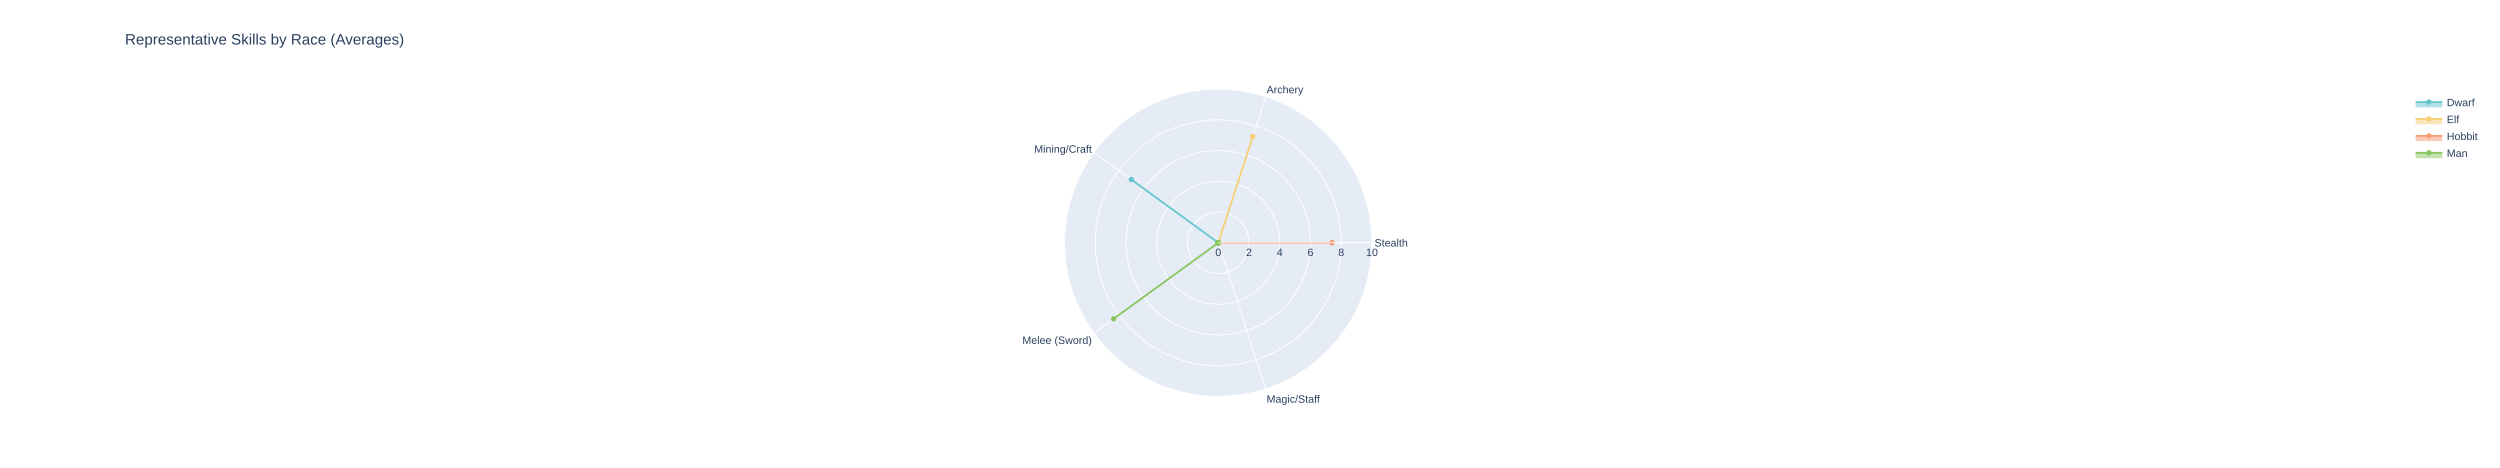
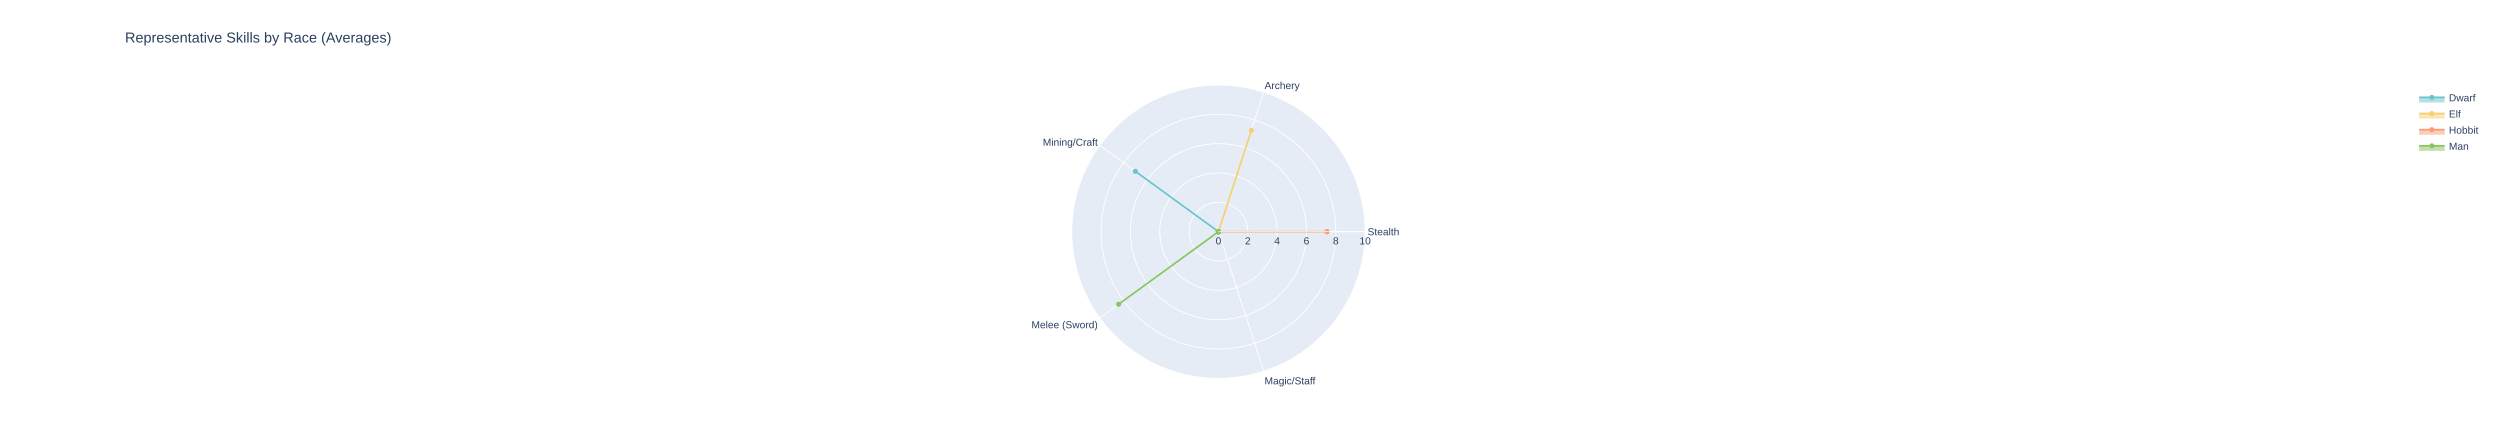
- <svg xmlns="http://www.w3.org/2000/svg" class="main-svg" width="2806.23" height="525" style="" viewBox="0 0 2806.23 525">
-   <rect x="0" y="0" width="2806.23" height="525" style="fill: rgb(255, 255, 255); fill-opacity: 1;" />
-   <defs id="defs-0b88cf">
+ <svg xmlns="http://www.w3.org/2000/svg" class="main-svg" width="2940.23" height="525" style="" viewBox="0 0 2940.23 525">
+   <rect x="0" y="0" width="2940.23" height="525" style="fill: rgb(255, 255, 255); fill-opacity: 1;" />
+   <defs id="defs-114c50">
    <g class="clips">
-       <clipPath id="clip0b88cfpolar-for-traces">
+       <clipPath id="clip114c50polar-for-traces">
        <path d="M172.5,0A172.5,172.5 0,1,0 -172.5,-2.112515728529184e-14A172.5,172.5 0,1,0 172.5,4.225031457058368e-14Z" transform="translate(172.5,172.5)" />
      </clipPath>
    </g>
    <g class="gradients" />
    <g class="patterns" />
  </defs>
  <g class="bglayer" />
  <g class="layer-below">
    <g class="imagelayer" />
    <g class="shapelayer" />
  </g>
  <g class="cartesianlayer" />
  <g class="polarlayer">
    <g class="polar">
      <g class="polarsublayer draglayer" />
      <g class="polarsublayer plotbg">
-         <path d="M172.5,0A172.5,172.5 0,1,0 -172.5,-2.112515728529184e-14A172.5,172.5 0,1,0 172.5,4.225031457058368e-14Z" transform="translate(1367.5,272.5)" style="fill: rgb(229, 236, 246); fill-opacity: 1;" />
+         <path d="M172.5,0A172.5,172.5 0,1,0 -172.5,-2.112515728529184e-14A172.5,172.5 0,1,0 172.5,4.225031457058368e-14Z" transform="translate(1433,272.5)" style="fill: rgb(229, 236, 246); fill-opacity: 1;" />
      </g>
      <g class="polarsublayer backplot">
        <g class="maplayer" />
      </g>
      <g class="polarsublayer angular-grid" style="fill: none;">
-         <path class="angularaxisgrid" d="M1367.5,272.5L1540,272.5" style="stroke: rgb(255, 255, 255); stroke-opacity: 1; stroke-width: 1px;" />
-         <path class="angularaxisgrid" d="M1367.5,272.5L1420.805,108.443" style="stroke: rgb(255, 255, 255); stroke-opacity: 1; stroke-width: 1px;" />
-         <path class="angularaxisgrid" d="M1367.5,272.5L1227.945,171.107" style="stroke: rgb(255, 255, 255); stroke-opacity: 1; stroke-width: 1px;" />
-         <path class="angularaxisgrid" d="M1367.5,272.5L1227.945,373.893" style="stroke: rgb(255, 255, 255); stroke-opacity: 1; stroke-width: 1px;" />
-         <path class="angularaxisgrid" d="M1367.5,272.5L1420.805,436.557" style="stroke: rgb(255, 255, 255); stroke-opacity: 1; stroke-width: 1px;" />
-       </g>
-       <g class="polarsublayer radial-grid" style="fill: none;" transform="translate(1367.5,272.5)">
+         <path class="angularaxisgrid" d="M1433,272.5L1605.5,272.5" style="stroke: rgb(255, 255, 255); stroke-opacity: 1; stroke-width: 1px;" />
+         <path class="angularaxisgrid" d="M1433,272.5L1486.305,108.443" style="stroke: rgb(255, 255, 255); stroke-opacity: 1; stroke-width: 1px;" />
+         <path class="angularaxisgrid" d="M1433,272.5L1293.445,171.107" style="stroke: rgb(255, 255, 255); stroke-opacity: 1; stroke-width: 1px;" />
+         <path class="angularaxisgrid" d="M1433,272.5L1293.445,373.893" style="stroke: rgb(255, 255, 255); stroke-opacity: 1; stroke-width: 1px;" />
+         <path class="angularaxisgrid" d="M1433,272.5L1486.305,436.557" style="stroke: rgb(255, 255, 255); stroke-opacity: 1; stroke-width: 1px;" />
+       </g>
+       <g class="polarsublayer radial-grid" style="fill: none;" transform="translate(1433,272.5)">
        <path class="xgrid" d="M34.5,0A34.5,34.5 0,1,0 -34.5,-4.225031457058369e-15A34.5,34.5 0,1,0 34.5,8.450062914116738e-15Z" style="stroke: rgb(255, 255, 255); stroke-opacity: 1; stroke-width: 1px;" />
        <path class="xgrid" d="M69,0A69,69 0,1,0 -69,-8.450062914116738e-15A69,69 0,1,0 69,1.6900125828233476e-14Z" style="stroke: rgb(255, 255, 255); stroke-opacity: 1; stroke-width: 1px;" />
        <path class="xgrid" d="M103.5,0A103.5,103.5 0,1,0 -103.5,-1.2675094371175105e-14A103.5,103.5 0,1,0 103.5,2.535018874235021e-14Z" style="stroke: rgb(255, 255, 255); stroke-opacity: 1; stroke-width: 1px;" />
        <path class="xgrid" d="M138,0A138,138 0,1,0 -138,-1.6900125828233476e-14A138,138 0,1,0 138,3.380025165646695e-14Z" style="stroke: rgb(255, 255, 255); stroke-opacity: 1; stroke-width: 1px;" />
      </g>
-       <g class="polarsublayer frontplot" transform="translate(1195,100)">
+       <g class="polarsublayer frontplot" transform="translate(1260.5,100)">
        <g class="barlayer" />
        <g class="scatterlayer">
-           <g class="trace scatter tracec86611" style="stroke-miterlimit: 2; opacity: 1;">
-             <g class="fills" clip-path="url(#clip0b88cfpolar-for-traces)">
+           <g class="trace scatter tracee40467" style="stroke-miterlimit: 2; opacity: 1;">
+             <g class="fills" clip-path="url(#clip114c50polar-for-traces)">
              <g>
                <path class="js-fill" d="M172.5,172.5L172.5,172.5L74.81,101.52L172.5,172.5L172.5,172.5L172.5,172.5Z" style="fill: rgb(102, 197, 204); fill-opacity: 0.5; stroke-width: 0px;" />
              </g>
            </g>
            <g class="errorbars" />
            <g class="lines">
-               <path class="js-line" style="vector-effect: none; fill: none; stroke: rgb(102, 197, 204); stroke-opacity: 1; stroke-width: 2px; opacity: 1;" d="M172.5,172.5L172.5,172.5L74.81,101.52L172.5,172.5L172.5,172.5L172.5,172.5" clip-path="url(#clip0b88cfpolar-for-traces)" />
+               <path class="js-line" style="vector-effect: none; fill: none; stroke: rgb(102, 197, 204); stroke-opacity: 1; stroke-width: 2px; opacity: 1;" d="M172.5,172.5L172.5,172.5L74.81,101.52L172.5,172.5L172.5,172.5L172.5,172.5" clip-path="url(#clip114c50polar-for-traces)" />
            </g>
            <g class="points">
              <path class="point" transform="translate(172.5,172.5)" style="opacity: 1; stroke-width: 0px; fill: rgb(102, 197, 204); fill-opacity: 1;" d="M3,0A3,3 0 1,1 0,-3A3,3 0 0,1 3,0Z" />
              <path class="point" transform="translate(172.5,172.5)" style="opacity: 1; stroke-width: 0px; fill: rgb(102, 197, 204); fill-opacity: 1;" d="M3,0A3,3 0 1,1 0,-3A3,3 0 0,1 3,0Z" />
              <path class="point" transform="translate(74.81,101.52)" style="opacity: 1; stroke-width: 0px; fill: rgb(102, 197, 204); fill-opacity: 1;" d="M3,0A3,3 0 1,1 0,-3A3,3 0 0,1 3,0Z" />
              <path class="point" transform="translate(172.5,172.5)" style="opacity: 1; stroke-width: 0px; fill: rgb(102, 197, 204); fill-opacity: 1;" d="M3,0A3,3 0 1,1 0,-3A3,3 0 0,1 3,0Z" />
              <path class="point" transform="translate(172.5,172.5)" style="opacity: 1; stroke-width: 0px; fill: rgb(102, 197, 204); fill-opacity: 1;" d="M3,0A3,3 0 1,1 0,-3A3,3 0 0,1 3,0Z" />
              <path class="point" transform="translate(172.5,172.5)" style="opacity: 1; stroke-width: 0px; fill: rgb(102, 197, 204); fill-opacity: 1;" d="M3,0A3,3 0 1,1 0,-3A3,3 0 0,1 3,0Z" />
            </g>
            <g class="text" />
          </g>
-           <g class="trace scatter tracefcc6d0" style="stroke-miterlimit: 2; opacity: 1;">
-             <g class="fills" clip-path="url(#clip0b88cfpolar-for-traces)">
+           <g class="trace scatter tracecb444e" style="stroke-miterlimit: 2; opacity: 1;">
+             <g class="fills" clip-path="url(#clip114c50polar-for-traces)">
              <g>
                <path class="js-fill" d="M172.5,172.5L211.24,53.29L172.5,172.5L172.5,172.5L172.5,172.5L172.5,172.5Z" style="fill: rgb(246, 207, 113); fill-opacity: 0.5; stroke-width: 0px;" />
              </g>
            </g>
            <g class="errorbars" />
            <g class="lines">
-               <path class="js-line" style="vector-effect: none; fill: none; stroke: rgb(246, 207, 113); stroke-opacity: 1; stroke-width: 2px; opacity: 1;" d="M172.5,172.5L211.24,53.29L172.5,172.5L172.5,172.5L172.5,172.5L172.5,172.5" clip-path="url(#clip0b88cfpolar-for-traces)" />
+               <path class="js-line" style="vector-effect: none; fill: none; stroke: rgb(246, 207, 113); stroke-opacity: 1; stroke-width: 2px; opacity: 1;" d="M172.5,172.5L211.24,53.29L172.5,172.5L172.5,172.5L172.5,172.5L172.5,172.5" clip-path="url(#clip114c50polar-for-traces)" />
            </g>
            <g class="points">
              <path class="point" transform="translate(172.5,172.5)" style="opacity: 1; stroke-width: 0px; fill: rgb(246, 207, 113); fill-opacity: 1;" d="M3,0A3,3 0 1,1 0,-3A3,3 0 0,1 3,0Z" />
              <path class="point" transform="translate(211.24,53.29)" style="opacity: 1; stroke-width: 0px; fill: rgb(246, 207, 113); fill-opacity: 1;" d="M3,0A3,3 0 1,1 0,-3A3,3 0 0,1 3,0Z" />
              <path class="point" transform="translate(172.5,172.5)" style="opacity: 1; stroke-width: 0px; fill: rgb(246, 207, 113); fill-opacity: 1;" d="M3,0A3,3 0 1,1 0,-3A3,3 0 0,1 3,0Z" />
              <path class="point" transform="translate(172.5,172.5)" style="opacity: 1; stroke-width: 0px; fill: rgb(246, 207, 113); fill-opacity: 1;" d="M3,0A3,3 0 1,1 0,-3A3,3 0 0,1 3,0Z" />
              <path class="point" transform="translate(172.5,172.5)" style="opacity: 1; stroke-width: 0px; fill: rgb(246, 207, 113); fill-opacity: 1;" d="M3,0A3,3 0 1,1 0,-3A3,3 0 0,1 3,0Z" />
              <path class="point" transform="translate(172.5,172.5)" style="opacity: 1; stroke-width: 0px; fill: rgb(246, 207, 113); fill-opacity: 1;" d="M3,0A3,3 0 1,1 0,-3A3,3 0 0,1 3,0Z" />
            </g>
            <g class="text" />
          </g>
-           <g class="trace scatter trace101b1c" style="stroke-miterlimit: 2; opacity: 1;">
-             <g class="fills" clip-path="url(#clip0b88cfpolar-for-traces)">
+           <g class="trace scatter trace66c803" style="stroke-miterlimit: 2; opacity: 1;">
+             <g class="fills" clip-path="url(#clip114c50polar-for-traces)">
              <g>
                <path class="js-fill" d="M300.15,172.5L172.5,172.5L172.5,172.5L172.5,172.5L172.5,172.5L300.15,172.5Z" style="fill: rgb(248, 156, 116); fill-opacity: 0.5; stroke-width: 0px;" />
              </g>
            </g>
            <g class="errorbars" />
            <g class="lines">
-               <path class="js-line" style="vector-effect: none; fill: none; stroke: rgb(248, 156, 116); stroke-opacity: 1; stroke-width: 2px; opacity: 1;" d="M300.15,172.5L172.5,172.5L172.5,172.5L172.5,172.5L172.5,172.5L300.15,172.5" clip-path="url(#clip0b88cfpolar-for-traces)" />
+               <path class="js-line" style="vector-effect: none; fill: none; stroke: rgb(248, 156, 116); stroke-opacity: 1; stroke-width: 2px; opacity: 1;" d="M300.15,172.5L172.5,172.5L172.5,172.5L172.5,172.5L172.5,172.5L300.15,172.5" clip-path="url(#clip114c50polar-for-traces)" />
            </g>
            <g class="points">
              <path class="point" transform="translate(300.15,172.5)" style="opacity: 1; stroke-width: 0px; fill: rgb(248, 156, 116); fill-opacity: 1;" d="M3,0A3,3 0 1,1 0,-3A3,3 0 0,1 3,0Z" />
              <path class="point" transform="translate(172.5,172.5)" style="opacity: 1; stroke-width: 0px; fill: rgb(248, 156, 116); fill-opacity: 1;" d="M3,0A3,3 0 1,1 0,-3A3,3 0 0,1 3,0Z" />
              <path class="point" transform="translate(172.5,172.5)" style="opacity: 1; stroke-width: 0px; fill: rgb(248, 156, 116); fill-opacity: 1;" d="M3,0A3,3 0 1,1 0,-3A3,3 0 0,1 3,0Z" />
              <path class="point" transform="translate(172.5,172.5)" style="opacity: 1; stroke-width: 0px; fill: rgb(248, 156, 116); fill-opacity: 1;" d="M3,0A3,3 0 1,1 0,-3A3,3 0 0,1 3,0Z" />
              <path class="point" transform="translate(172.5,172.5)" style="opacity: 1; stroke-width: 0px; fill: rgb(248, 156, 116); fill-opacity: 1;" d="M3,0A3,3 0 1,1 0,-3A3,3 0 0,1 3,0Z" />
              <path class="point" transform="translate(300.15,172.5)" style="opacity: 1; stroke-width: 0px; fill: rgb(248, 156, 116); fill-opacity: 1;" d="M3,0A3,3 0 1,1 0,-3A3,3 0 0,1 3,0Z" />
            </g>
            <g class="text" />
          </g>
-           <g class="trace scatter traced9bcd7" style="stroke-miterlimit: 2; opacity: 1;">
-             <g class="fills" clip-path="url(#clip0b88cfpolar-for-traces)">
+           <g class="trace scatter trace661e13" style="stroke-miterlimit: 2; opacity: 1;">
+             <g class="fills" clip-path="url(#clip114c50polar-for-traces)">
              <g>
                <path class="js-fill" d="M172.5,172.5L172.5,172.5L172.5,172.5L55.04,257.84L172.5,172.5L172.5,172.5Z" style="fill: rgb(135, 197, 95); fill-opacity: 0.5; stroke-width: 0px;" />
              </g>
            </g>
            <g class="errorbars" />
            <g class="lines">
-               <path class="js-line" style="vector-effect: none; fill: none; stroke: rgb(135, 197, 95); stroke-opacity: 1; stroke-width: 2px; opacity: 1;" d="M172.5,172.5L172.5,172.5L172.5,172.5L55.04,257.84L172.5,172.5L172.5,172.5" clip-path="url(#clip0b88cfpolar-for-traces)" />
+               <path class="js-line" style="vector-effect: none; fill: none; stroke: rgb(135, 197, 95); stroke-opacity: 1; stroke-width: 2px; opacity: 1;" d="M172.5,172.5L172.5,172.5L172.5,172.5L55.04,257.84L172.5,172.5L172.5,172.5" clip-path="url(#clip114c50polar-for-traces)" />
            </g>
            <g class="points">
              <path class="point" transform="translate(172.5,172.5)" style="opacity: 1; stroke-width: 0px; fill: rgb(135, 197, 95); fill-opacity: 1;" d="M3,0A3,3 0 1,1 0,-3A3,3 0 0,1 3,0Z" />
              <path class="point" transform="translate(172.5,172.5)" style="opacity: 1; stroke-width: 0px; fill: rgb(135, 197, 95); fill-opacity: 1;" d="M3,0A3,3 0 1,1 0,-3A3,3 0 0,1 3,0Z" />
              <path class="point" transform="translate(172.5,172.5)" style="opacity: 1; stroke-width: 0px; fill: rgb(135, 197, 95); fill-opacity: 1;" d="M3,0A3,3 0 1,1 0,-3A3,3 0 0,1 3,0Z" />
              <path class="point" transform="translate(55.04,257.84)" style="opacity: 1; stroke-width: 0px; fill: rgb(135, 197, 95); fill-opacity: 1;" d="M3,0A3,3 0 1,1 0,-3A3,3 0 0,1 3,0Z" />
              <path class="point" transform="translate(172.5,172.5)" style="opacity: 1; stroke-width: 0px; fill: rgb(135, 197, 95); fill-opacity: 1;" d="M3,0A3,3 0 1,1 0,-3A3,3 0 0,1 3,0Z" />
              <path class="point" transform="translate(172.5,172.5)" style="opacity: 1; stroke-width: 0px; fill: rgb(135, 197, 95); fill-opacity: 1;" d="M3,0A3,3 0 1,1 0,-3A3,3 0 0,1 3,0Z" />
            </g>
            <g class="text" />
          </g>
        </g>
      </g>
      <g class="polarsublayer angular-line">
-         <path style="fill: none; stroke: rgb(255, 255, 255); stroke-opacity: 1;" d="M172.5,0A172.5,172.5 0,1,0 -172.5,-2.112515728529184e-14A172.5,172.5 0,1,0 172.5,4.225031457058368e-14Z" transform="translate(1367.5,272.5)" stroke-width="1" />
+         <path style="fill: none; stroke: rgb(255, 255, 255); stroke-opacity: 1;" d="M172.5,0A172.5,172.5 0,1,0 -172.5,-2.112515728529184e-14A172.5,172.5 0,1,0 172.5,4.225031457058368e-14Z" transform="translate(1433,272.5)" stroke-width="1" />
      </g>
      <g class="polarsublayer radial-line">
-         <line style="fill: none; stroke: rgb(255, 255, 255); stroke-opacity: 1;" x1="0" y1="0" x2="172.5" y2="0" transform="translate(1367.5,272.5)" stroke-width="1" />
+         <line style="fill: none; stroke: rgb(255, 255, 255); stroke-opacity: 1;" x1="0" y1="0" x2="172.5" y2="0" transform="translate(1433,272.5)" stroke-width="1" />
      </g>
      <g class="polarsublayer angular-axis">
        <g class="angularaxistick">
-           <text text-anchor="start" x="2.9" y="4.2" style="font-family: TOBESTRIPPEDOpen SansTOBESTRIPPED, verdana, arial, sans-serif; font-size: 12px; fill: rgb(42, 63, 95); fill-opacity: 1; white-space: pre; opacity: 1;" transform="translate(1540,272.5)">Stealth</text>
-         </g>
-         <g class="angularaxistick">
-           <text text-anchor="start" x="0.896" y="-3.743" style="font-family: TOBESTRIPPEDOpen SansTOBESTRIPPED, verdana, arial, sans-serif; font-size: 12px; fill: rgb(42, 63, 95); fill-opacity: 1; white-space: pre; opacity: 1;" transform="translate(1420.805,108.4428)">Archery</text>
-         </g>
-         <g class="angularaxistick">
-           <text text-anchor="end" x="-2.346" y="0.283" style="font-family: TOBESTRIPPEDOpen SansTOBESTRIPPED, verdana, arial, sans-serif; font-size: 12px; fill: rgb(42, 63, 95); fill-opacity: 1; white-space: pre; opacity: 1;" transform="translate(1227.945,171.107)">Mining/Craft</text>
-         </g>
-         <g class="angularaxistick">
-           <text text-anchor="end" x="-2.346" y="12.156" style="font-family: TOBESTRIPPEDOpen SansTOBESTRIPPED, verdana, arial, sans-serif; font-size: 12px; fill: rgb(42, 63, 95); fill-opacity: 1; white-space: pre; opacity: 1;" transform="translate(1227.945,373.893)">Melee (Sword)</text>
-         </g>
-         <g class="angularaxistick">
-           <text text-anchor="start" x="0.896" y="15.469" style="font-family: TOBESTRIPPEDOpen SansTOBESTRIPPED, verdana, arial, sans-serif; font-size: 12px; fill: rgb(42, 63, 95); fill-opacity: 1; white-space: pre; opacity: 1;" transform="translate(1420.805,436.5572)">Magic/Staff</text>
-         </g>
-       </g>
-       <g class="polarsublayer radial-axis" transform="translate(1367.5,272.5)">
+           <text text-anchor="start" x="2.9" y="4.2" style="font-family: TOBESTRIPPEDOpen SansTOBESTRIPPED, verdana, arial, sans-serif; font-size: 12px; fill: rgb(42, 63, 95); fill-opacity: 1; white-space: pre; opacity: 1;" transform="translate(1605.5,272.5)">Stealth</text>
+         </g>
+         <g class="angularaxistick">
+           <text text-anchor="start" x="0.896" y="-3.743" style="font-family: TOBESTRIPPEDOpen SansTOBESTRIPPED, verdana, arial, sans-serif; font-size: 12px; fill: rgb(42, 63, 95); fill-opacity: 1; white-space: pre; opacity: 1;" transform="translate(1486.305,108.4428)">Archery</text>
+         </g>
+         <g class="angularaxistick">
+           <text text-anchor="end" x="-2.346" y="0.283" style="font-family: TOBESTRIPPEDOpen SansTOBESTRIPPED, verdana, arial, sans-serif; font-size: 12px; fill: rgb(42, 63, 95); fill-opacity: 1; white-space: pre; opacity: 1;" transform="translate(1293.445,171.107)">Mining/Craft</text>
+         </g>
+         <g class="angularaxistick">
+           <text text-anchor="end" x="-2.346" y="12.156" style="font-family: TOBESTRIPPEDOpen SansTOBESTRIPPED, verdana, arial, sans-serif; font-size: 12px; fill: rgb(42, 63, 95); fill-opacity: 1; white-space: pre; opacity: 1;" transform="translate(1293.445,373.893)">Melee (Sword)</text>
+         </g>
+         <g class="angularaxistick">
+           <text text-anchor="start" x="0.896" y="15.469" style="font-family: TOBESTRIPPEDOpen SansTOBESTRIPPED, verdana, arial, sans-serif; font-size: 12px; fill: rgb(42, 63, 95); fill-opacity: 1; white-space: pre; opacity: 1;" transform="translate(1486.305,436.5572)">Magic/Staff</text>
+         </g>
+       </g>
+       <g class="polarsublayer radial-axis" transform="translate(1433,272.5)">
        <g class="xtick">
          <text text-anchor="middle" x="0" y="14.9" style="font-family: TOBESTRIPPEDOpen SansTOBESTRIPPED, verdana, arial, sans-serif; font-size: 12px; fill: rgb(42, 63, 95); fill-opacity: 1; white-space: pre; opacity: 1;" transform="">0</text>
        </g>
        <g class="xtick">
          <text text-anchor="middle" x="0" y="14.9" style="font-family: TOBESTRIPPEDOpen SansTOBESTRIPPED, verdana, arial, sans-serif; font-size: 12px; fill: rgb(42, 63, 95); fill-opacity: 1; white-space: pre; opacity: 1;" transform="translate(34.5,0)">2</text>
        </g>
        <g class="xtick">
          <text text-anchor="middle" x="0" y="14.9" style="font-family: TOBESTRIPPEDOpen SansTOBESTRIPPED, verdana, arial, sans-serif; font-size: 12px; fill: rgb(42, 63, 95); fill-opacity: 1; white-space: pre; opacity: 1;" transform="translate(69,0)">4</text>
        </g>
        <g class="xtick">
          <text text-anchor="middle" x="0" y="14.9" style="font-family: TOBESTRIPPEDOpen SansTOBESTRIPPED, verdana, arial, sans-serif; font-size: 12px; fill: rgb(42, 63, 95); fill-opacity: 1; white-space: pre; opacity: 1;" transform="translate(103.5,0)">6</text>
        </g>
        <g class="xtick">
          <text text-anchor="middle" x="0" y="14.9" style="font-family: TOBESTRIPPEDOpen SansTOBESTRIPPED, verdana, arial, sans-serif; font-size: 12px; fill: rgb(42, 63, 95); fill-opacity: 1; white-space: pre; opacity: 1;" transform="translate(138,0)">8</text>
        </g>
        <g class="xtick">
          <text text-anchor="middle" x="0" y="14.9" style="font-family: TOBESTRIPPEDOpen SansTOBESTRIPPED, verdana, arial, sans-serif; font-size: 12px; fill: rgb(42, 63, 95); fill-opacity: 1; white-space: pre; opacity: 1;" transform="translate(172.5,0)">10</text>
        </g>
      </g>
    </g>
  </g>
  <g class="smithlayer" />
  <g class="ternarylayer" />
  <g class="geolayer" />
  <g class="funnelarealayer" />
  <g class="pielayer" />
  <g class="iciclelayer" />
  <g class="treemaplayer" />
  <g class="sunburstlayer" />
  <g class="glimages" />
-   <defs id="topdefs-0b88cf">
+   <defs id="topdefs-114c50">
    <g class="clips" />
-     <clipPath id="legend0b88cf">
+     <clipPath id="legend114c50">
      <rect width="88" height="86" x="0" y="0" />
    </clipPath>
  </defs>
  <g class="layer-above">
    <g class="imagelayer" />
    <g class="shapelayer" />
  </g>
  <g class="infolayer">
-     <g class="legend" pointer-events="all" transform="translate(2706.5,100)">
+     <g class="legend" pointer-events="all" transform="translate(2840.12,100)">
      <rect class="bg" shape-rendering="crispEdges" style="stroke: rgb(68, 68, 68); stroke-opacity: 1; fill: rgb(255, 255, 255); fill-opacity: 1; stroke-width: 0px;" width="88" height="86" x="0" y="0" />
-       <g class="scrollbox" transform="" clip-path="url(#legend0b88cf)">
+       <g class="scrollbox" transform="" clip-path="url(#legend114c50)">
        <g class="groups">
          <g class="traces" style="opacity: 1;" transform="translate(0,14.5)">
            <text class="legendtext" text-anchor="start" style="font-family: TOBESTRIPPEDOpen SansTOBESTRIPPED, verdana, arial, sans-serif; font-size: 12px; fill: rgb(42, 63, 95); fill-opacity: 1; white-space: pre;" x="40" y="4.68">Dwarf</text>
            <g class="layers" style="opacity: 1;">
              <g class="legendfill">
                <path class="js-fill" d="M5,0h30v6h-30z" style="stroke-width: 0px; fill: rgb(102, 197, 204); fill-opacity: 0.5;" />
              </g>
              <g class="legendlines">
                <path class="js-line" d="M5,0h30" style="fill: none; stroke: rgb(102, 197, 204); stroke-opacity: 1; stroke-width: 2px;" />
              </g>
              <g class="legendsymbols">
                <g class="legendpoints">
                  <path class="scatterpts" transform="translate(20,0)" style="opacity: 1; stroke-width: 0px; fill: rgb(102, 197, 204); fill-opacity: 1;" d="M3,0A3,3 0 1,1 0,-3A3,3 0 0,1 3,0Z" />
                </g>
              </g>
            </g>
            <rect class="legendtoggle" style="fill: rgb(0, 0, 0); fill-opacity: 0;" x="0" y="-9.5" width="82.417" height="19" />
          </g>
          <g class="traces" style="opacity: 1;" transform="translate(0,33.5)">
            <text class="legendtext" text-anchor="start" style="font-family: TOBESTRIPPEDOpen SansTOBESTRIPPED, verdana, arial, sans-serif; font-size: 12px; fill: rgb(42, 63, 95); fill-opacity: 1; white-space: pre;" x="40" y="4.68">Elf</text>
            <g class="layers" style="opacity: 1;">
              <g class="legendfill">
                <path class="js-fill" d="M5,0h30v6h-30z" style="stroke-width: 0px; fill: rgb(246, 207, 113); fill-opacity: 0.5;" />
              </g>
              <g class="legendlines">
                <path class="js-line" d="M5,0h30" style="fill: none; stroke: rgb(246, 207, 113); stroke-opacity: 1; stroke-width: 2px;" />
              </g>
              <g class="legendsymbols">
                <g class="legendpoints">
                  <path class="scatterpts" transform="translate(20,0)" style="opacity: 1; stroke-width: 0px; fill: rgb(246, 207, 113); fill-opacity: 1;" d="M3,0A3,3 0 1,1 0,-3A3,3 0 0,1 3,0Z" />
                </g>
              </g>
            </g>
            <rect class="legendtoggle" style="fill: rgb(0, 0, 0); fill-opacity: 0;" x="0" y="-9.5" width="82.417" height="19" />
          </g>
          <g class="traces" style="opacity: 1;" transform="translate(0,52.5)">
            <text class="legendtext" text-anchor="start" style="font-family: TOBESTRIPPEDOpen SansTOBESTRIPPED, verdana, arial, sans-serif; font-size: 12px; fill: rgb(42, 63, 95); fill-opacity: 1; white-space: pre;" x="40" y="4.68">Hobbit</text>
            <g class="layers" style="opacity: 1;">
              <g class="legendfill">
                <path class="js-fill" d="M5,0h30v6h-30z" style="stroke-width: 0px; fill: rgb(248, 156, 116); fill-opacity: 0.5;" />
              </g>
              <g class="legendlines">
                <path class="js-line" d="M5,0h30" style="fill: none; stroke: rgb(248, 156, 116); stroke-opacity: 1; stroke-width: 2px;" />
              </g>
              <g class="legendsymbols">
                <g class="legendpoints">
                  <path class="scatterpts" transform="translate(20,0)" style="opacity: 1; stroke-width: 0px; fill: rgb(248, 156, 116); fill-opacity: 1;" d="M3,0A3,3 0 1,1 0,-3A3,3 0 0,1 3,0Z" />
                </g>
              </g>
            </g>
            <rect class="legendtoggle" style="fill: rgb(0, 0, 0); fill-opacity: 0;" x="0" y="-9.5" width="82.417" height="19" />
          </g>
          <g class="traces" style="opacity: 1;" transform="translate(0,71.5)">
            <text class="legendtext" text-anchor="start" style="font-family: TOBESTRIPPEDOpen SansTOBESTRIPPED, verdana, arial, sans-serif; font-size: 12px; fill: rgb(42, 63, 95); fill-opacity: 1; white-space: pre;" x="40" y="4.68">Man</text>
            <g class="layers" style="opacity: 1;">
              <g class="legendfill">
                <path class="js-fill" d="M5,0h30v6h-30z" style="stroke-width: 0px; fill: rgb(135, 197, 95); fill-opacity: 0.5;" />
              </g>
              <g class="legendlines">
                <path class="js-line" d="M5,0h30" style="fill: none; stroke: rgb(135, 197, 95); stroke-opacity: 1; stroke-width: 2px;" />
              </g>
              <g class="legendsymbols">
                <g class="legendpoints">
                  <path class="scatterpts" transform="translate(20,0)" style="opacity: 1; stroke-width: 0px; fill: rgb(135, 197, 95); fill-opacity: 1;" d="M3,0A3,3 0 1,1 0,-3A3,3 0 0,1 3,0Z" />
                </g>
              </g>
            </g>
            <rect class="legendtoggle" style="fill: rgb(0, 0, 0); fill-opacity: 0;" x="0" y="-9.5" width="82.417" height="19" />
          </g>
        </g>
      </g>
      <rect class="scrollbar" rx="20" ry="3" width="0" height="0" style="fill: rgb(128, 139, 164); fill-opacity: 1;" x="0" y="0" />
    </g>
    <g class="g-gtitle">
-       <text class="gtitle" style="opacity: 1; font-family: TOBESTRIPPEDOpen SansTOBESTRIPPED, verdana, arial, sans-serif; font-size: 17px; fill: rgb(42, 63, 95); fill-opacity: 1; white-space: pre;" x="140.311" y="50" text-anchor="start" dy="0em">Representative Skills by Race (Averages)</text>
+       <text class="gtitle" style="opacity: 1; font-family: TOBESTRIPPEDOpen SansTOBESTRIPPED, verdana, arial, sans-serif; font-size: 17px; fill: rgb(42, 63, 95); fill-opacity: 1; white-space: pre;" x="147.012" y="50" text-anchor="start" dy="0em">Representative Skills by Race (Averages)</text>
    </g>
    <g class="g-polartitle" />
  </g>
</svg>
